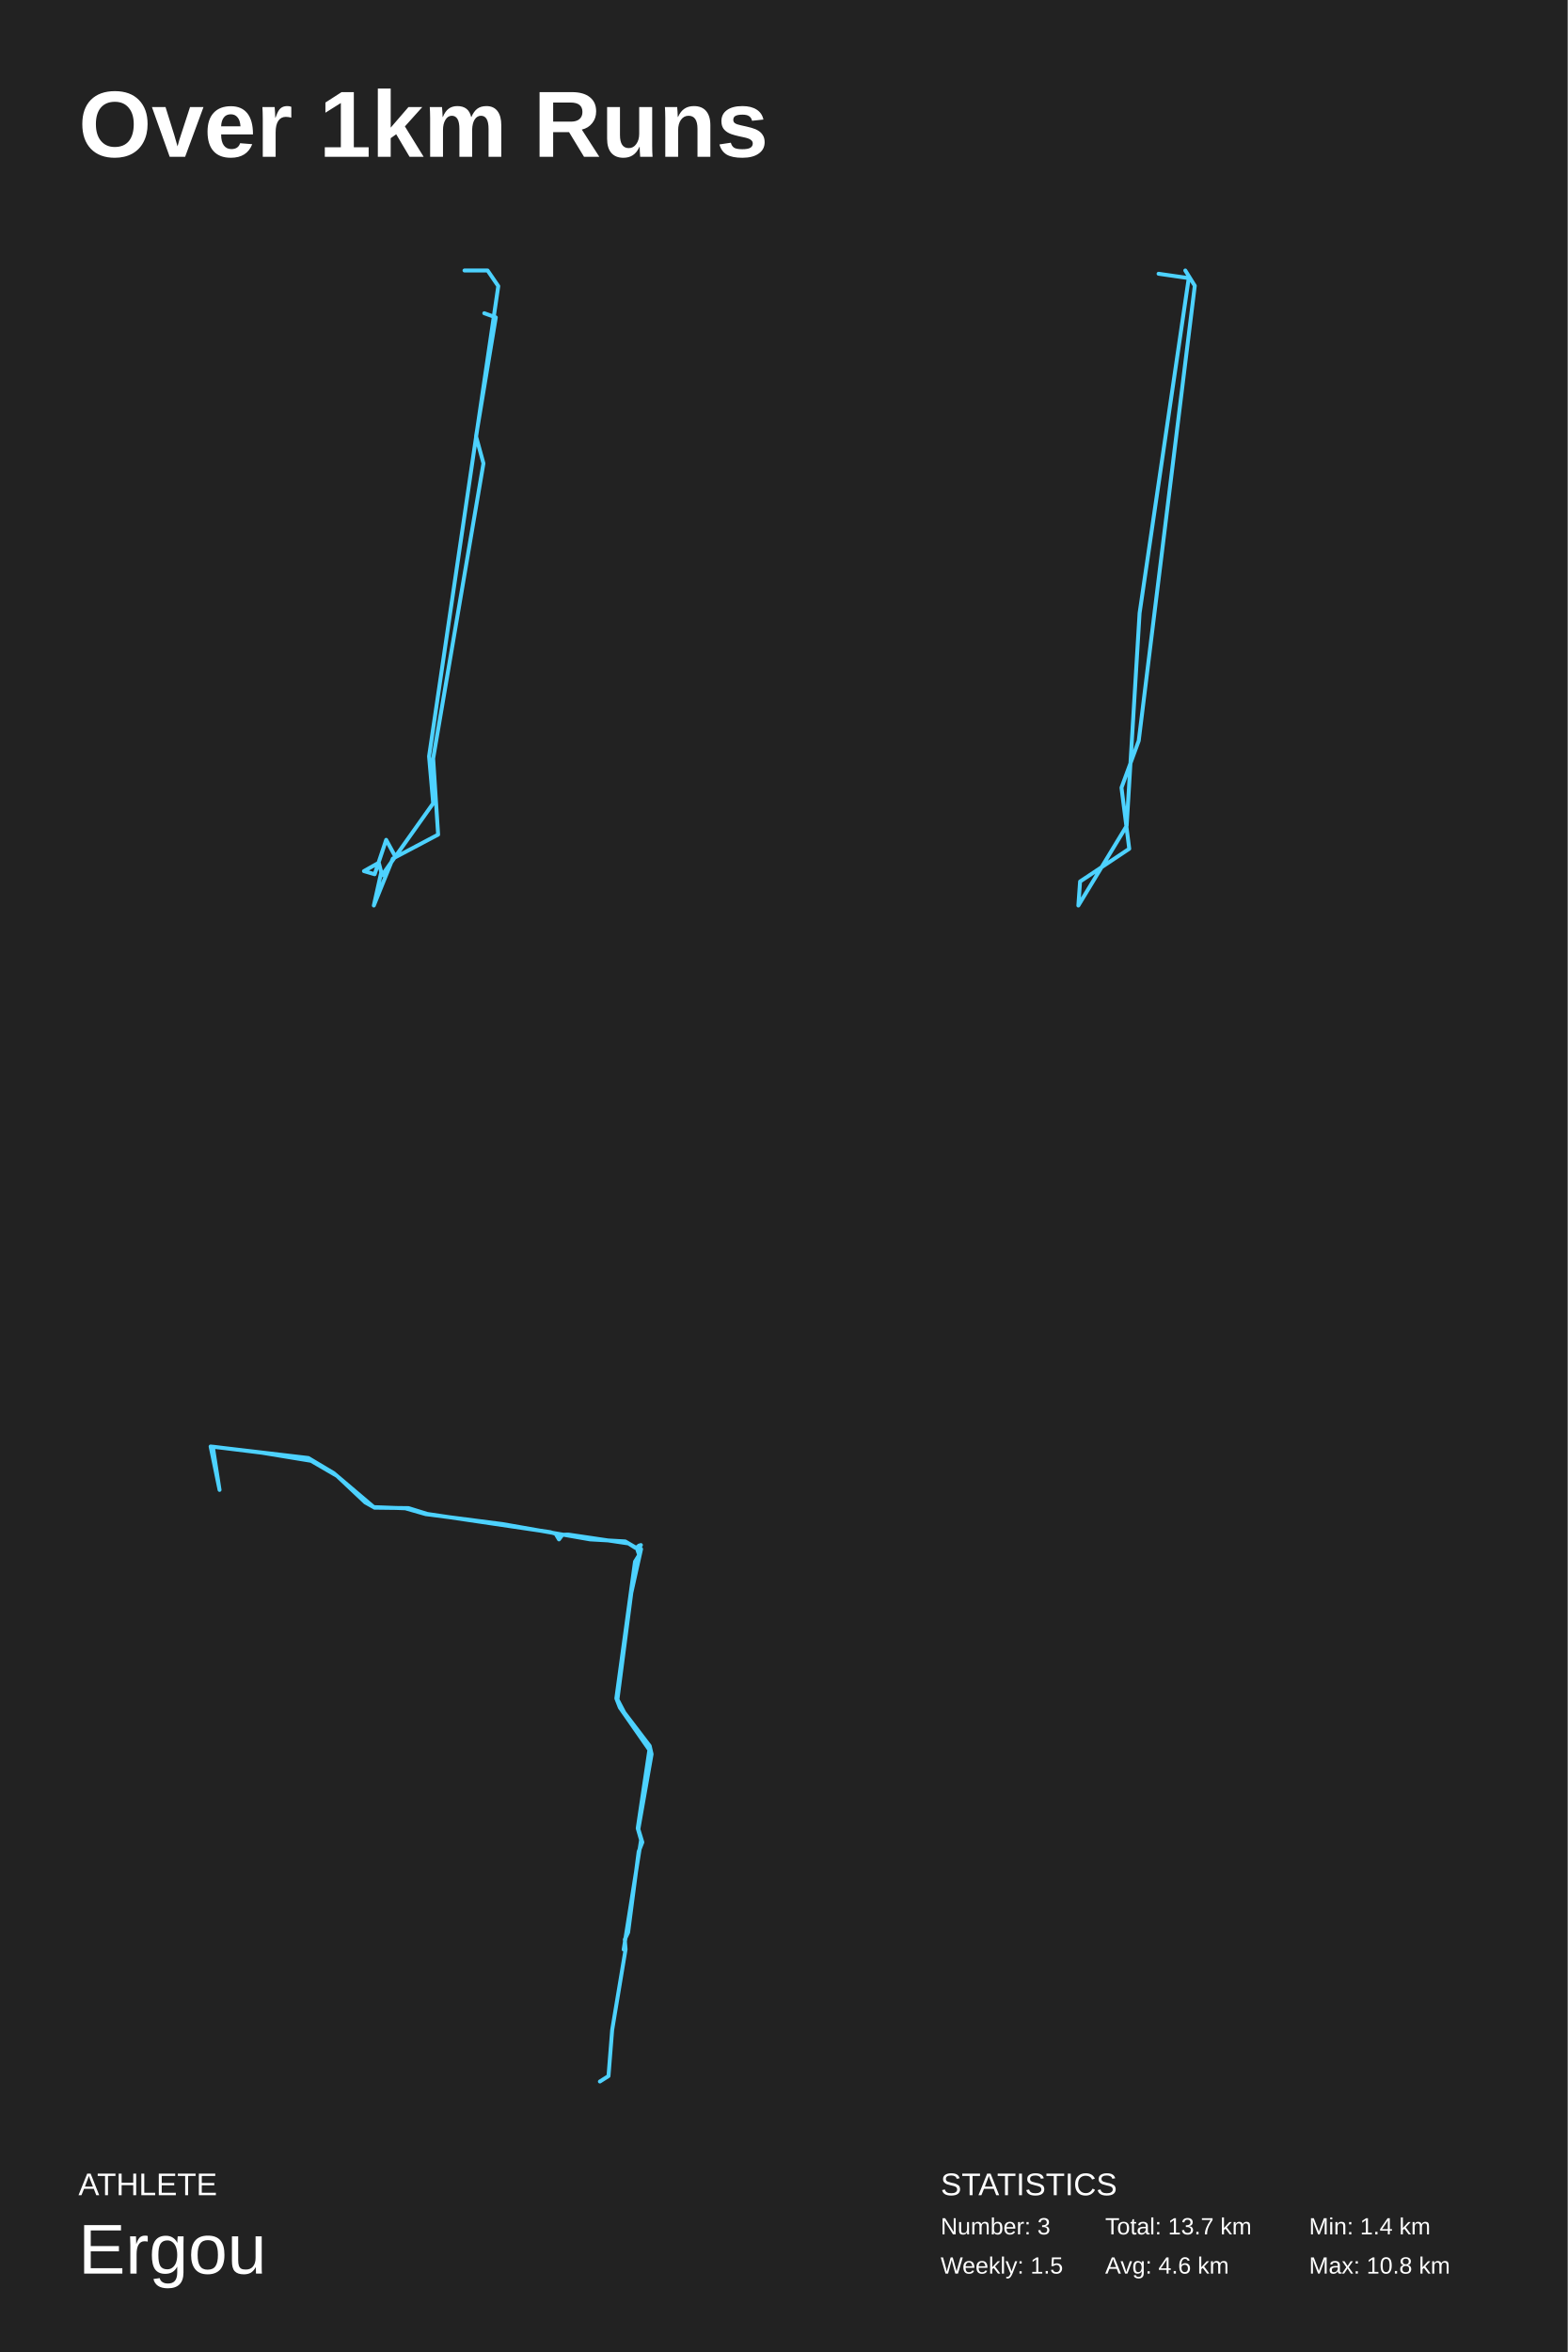
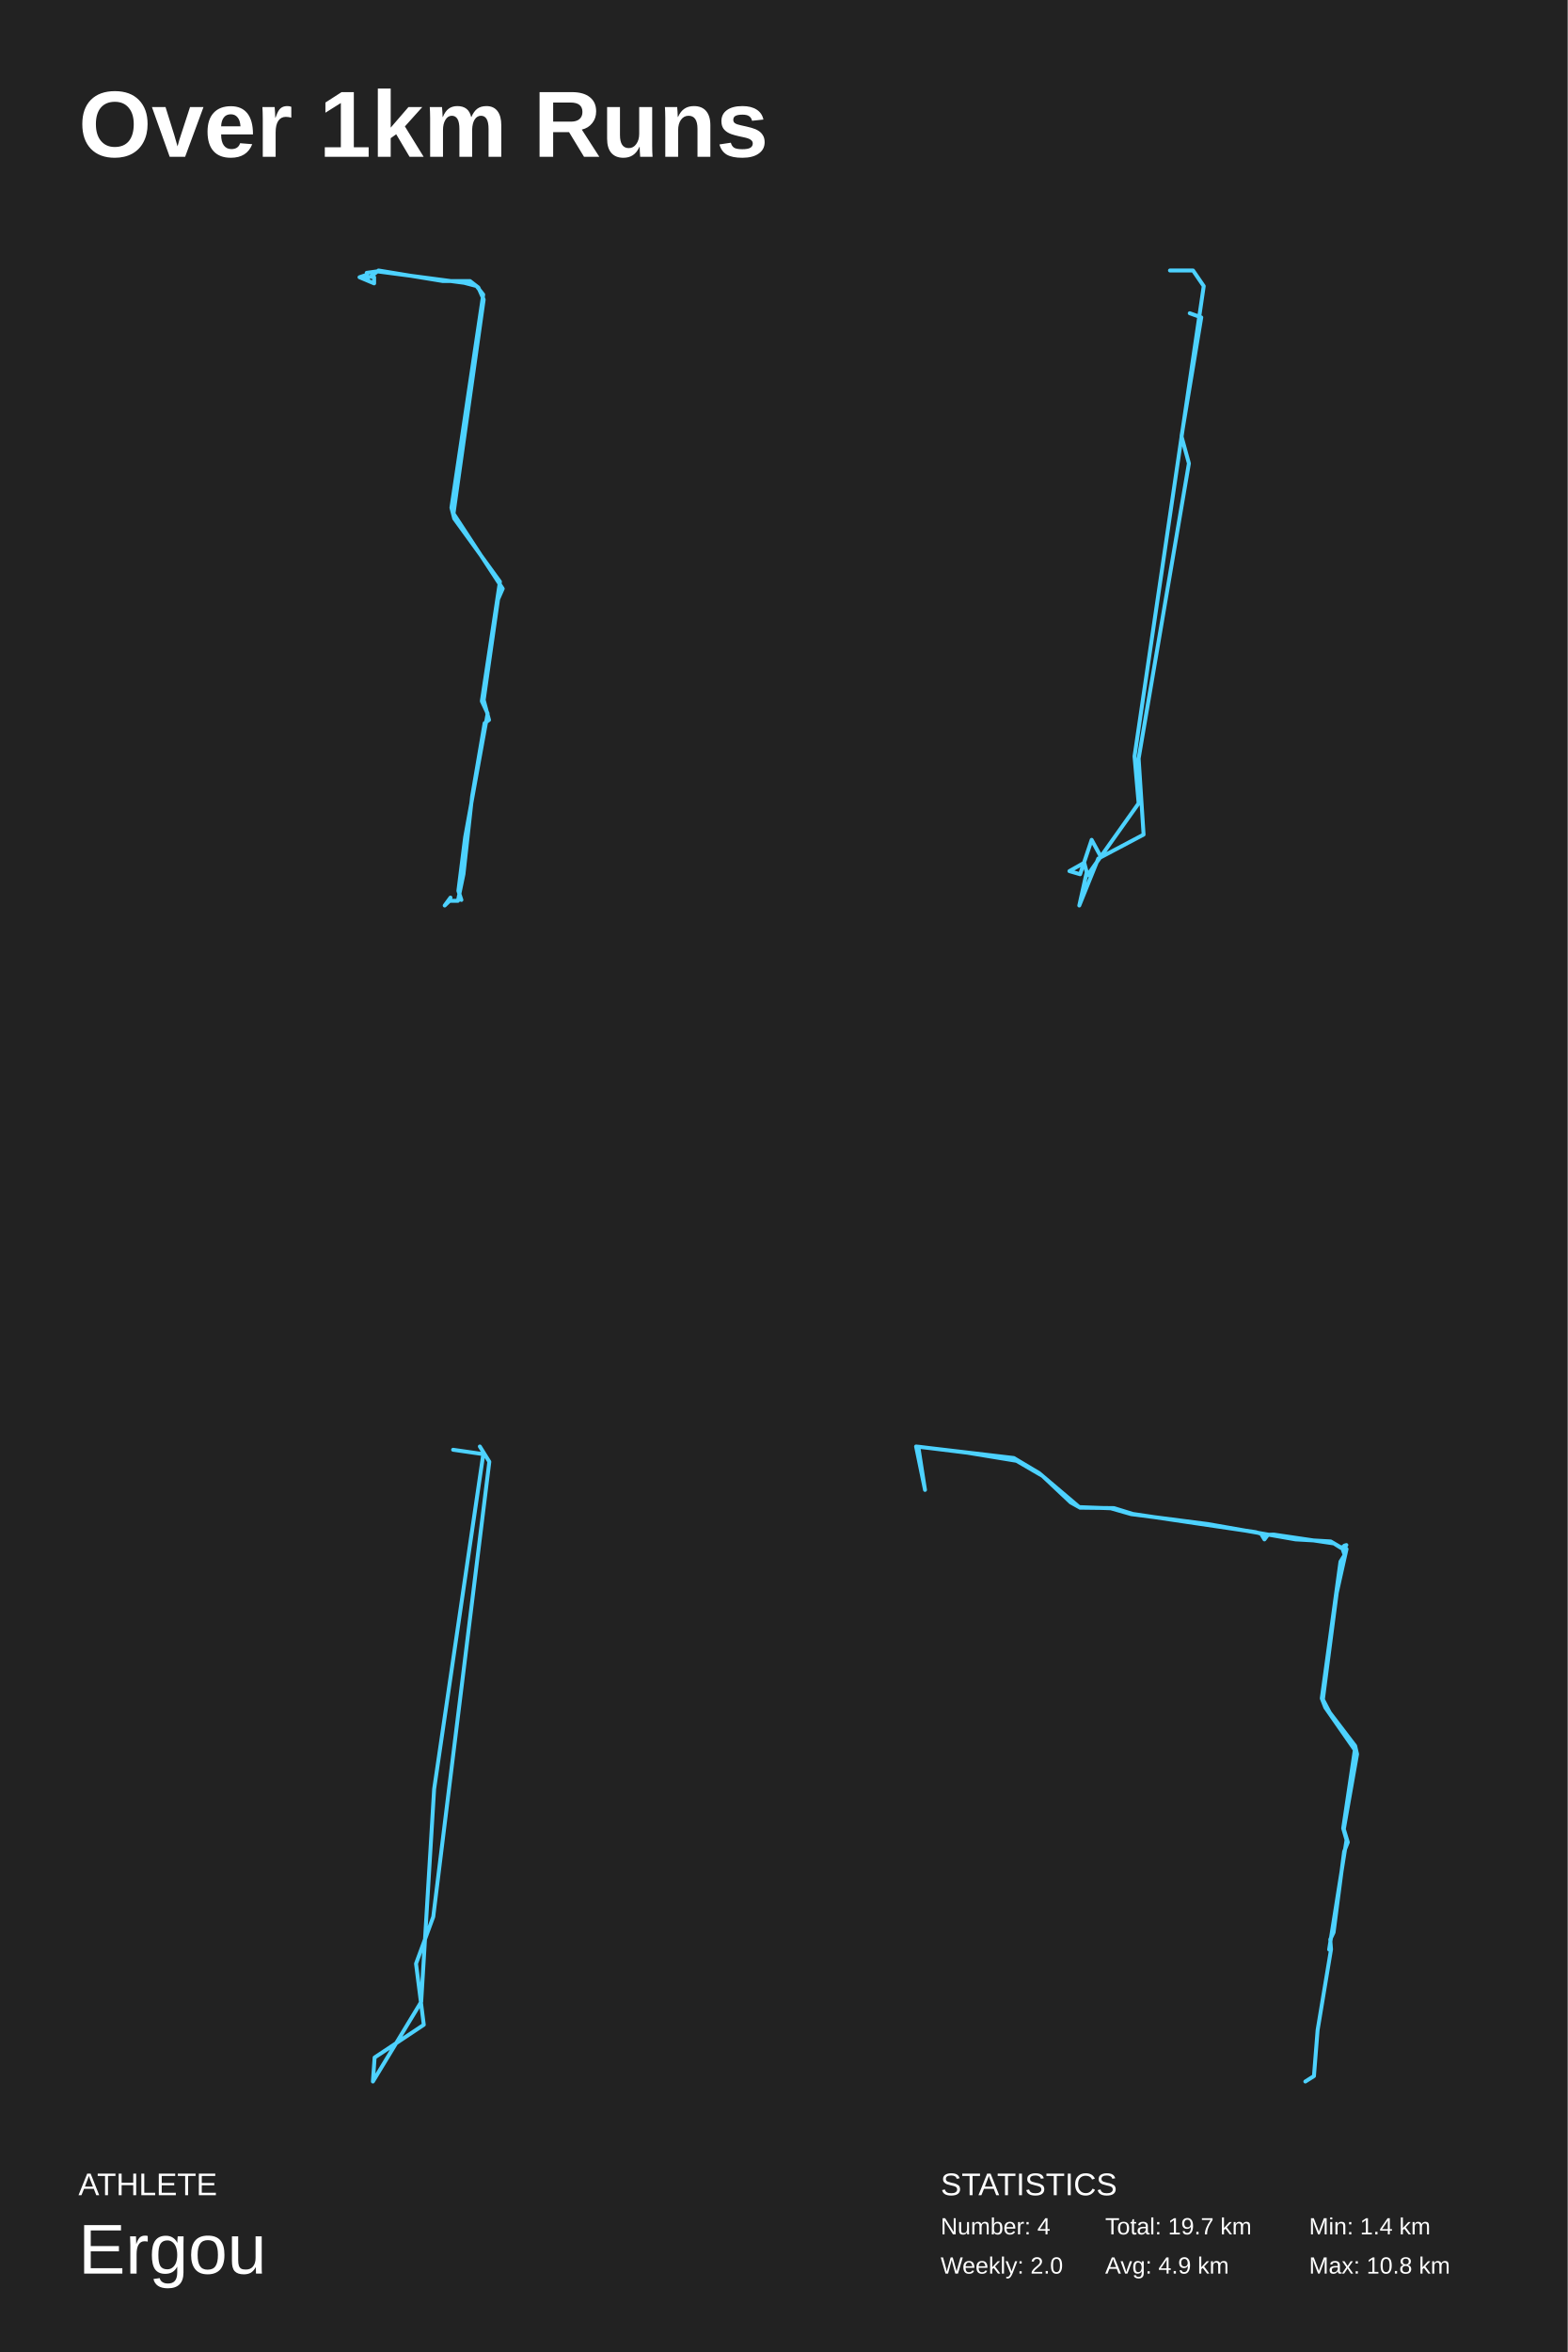
<svg xmlns="http://www.w3.org/2000/svg" baseProfile="full" height="300mm" version="1.1" viewBox="0,0,200,300" width="200mm">
  <defs />
  <rect fill="#222222" height="300" width="200" x="0" y="0" />
  <text fill="#FFFFFF" style="font-size:12px; font-family:Arial; font-weight:bold;" x="10" y="20">Over 1km Runs</text>
  <text fill="#FFFFFF" style="font-size:4px; font-family:Arial" x="10" y="280">ATHLETE</text>
  <text fill="#FFFFFF" style="font-size:9px; font-family:Arial" x="10" y="290">Ergou</text>
  <text fill="#FFFFFF" style="font-size:4px; font-family:Arial" x="120" y="280">STATISTICS</text>
-   <text fill="#FFFFFF" style="font-size:3px; font-family:Arial" x="120" y="285">Number: 3</text>
-   <text fill="#FFFFFF" style="font-size:3px; font-family:Arial" x="120" y="290">Weekly: 1.5</text>
-   <text fill="#FFFFFF" style="font-size:3px; font-family:Arial" x="141" y="285">Total: 13.7 km</text>
-   <text fill="#FFFFFF" style="font-size:3px; font-family:Arial" x="141" y="290">Avg: 4.6 km</text>
+   <text fill="#FFFFFF" style="font-size:3px; font-family:Arial" x="120" y="285">Number: 4</text>
+   <text fill="#FFFFFF" style="font-size:3px; font-family:Arial" x="120" y="290">Weekly: 2.0</text>
+   <text fill="#FFFFFF" style="font-size:3px; font-family:Arial" x="141" y="285">Total: 19.7 km</text>
+   <text fill="#FFFFFF" style="font-size:3px; font-family:Arial" x="141" y="290">Avg: 4.9 km</text>
  <text fill="#FFFFFF" style="font-size:3px; font-family:Arial" x="167" y="285">Min: 1.4 km</text>
  <text fill="#FFFFFF" style="font-size:3px; font-family:Arial" x="167" y="290">Max: 10.8 km</text>
-   <polyline fill="none" points="61.782,39.953 63.254,40.485 60.731,55.647 61.677,59.105 55.263,96.746 55.894,106.455 50.111,109.515 47.692,115.5 48.639,111.244 48.323,110.047 46.431,111.111 47.797,111.51 49.269,107.12 50.426,109.249 48.744,111.643 55.263,102.465 54.737,96.48 63.569,36.495 62.203,34.5 59.258,34.5" stroke="#4dd2ff" stroke-linecap="round" stroke-linejoin="round" stroke-width="0.5" />
-   <polyline fill="none" points="151.216,34.5 152.427,36.448 145.275,94.484 143.075,100.469 144.065,108.263 137.793,112.438 137.573,115.5 143.735,105.34 145.385,78.2 151.657,35.474 147.806,34.918" stroke="#4dd2ff" stroke-linecap="round" stroke-linejoin="round" stroke-width="0.5" />
-   <polyline fill="none" points="79.565,248.668 81.786,234.699 81.358,233.204 82.846,223.205 79.076,217.793 78.627,216.633 81.012,199.187 81.541,198.337 81.256,197.487 79.769,196.61 75.286,196.353 64.098,194.394 54.317,193.132 51.709,192.385 47.654,192.23 46.594,191.637 43.008,188.262 39.686,186.329 33.431,185.299 27.154,184.526 28.01,190.04 26.869,184.5 39.34,185.969 42.58,187.901 47.776,192.307 52.117,192.359 54.521,193.106 70.191,195.425 70.884,195.631 71.312,196.353 71.76,195.76 72.494,195.734 80.176,196.868 81.073,197.435 81.766,197.074 81.501,197.152 81.786,197.59 80.543,203.156 78.77,216.762 79.646,218.437 82.886,222.689 83.131,223.746 81.44,233.307 81.949,234.982 81.48,236.168 80.135,246.478 79.707,247.38 79.809,248.643 78.098,258.927 77.629,264.804 76.529,265.5" stroke="#4dd2ff" stroke-linecap="round" stroke-linejoin="round" stroke-width="0.5" />
+   <polyline fill="none" points="58.509,114.564 58.864,114.788 58.479,113.627 59.338,106.811 62.21,91.007 61.47,89.434 63.779,74.192 57.946,66.141 57.591,64.755 61.647,37.57 60.789,36.484 59.219,36.073 48.116,34.612 46.783,34.8 46.961,35.698 46.754,35.062 45.865,35.361 47.731,36.147 47.731,35.361 47.287,35.286 48.293,34.5 56.495,35.848 59.96,35.848 61.026,36.672 61.707,38.207 57.857,65.504 64.135,75.091 63.542,76.439 61.707,89.284 62.388,91.83 61.825,92.242 60.226,101.605 59.131,111.493 58.42,114.901 57.354,114.901 56.732,115.5 57.472,114.489" stroke="#4dd2ff" stroke-linecap="round" stroke-linejoin="round" stroke-width="0.5" />
+   <polyline fill="none" points="151.782,39.953 153.254,40.485 150.731,55.647 151.677,59.105 145.263,96.746 145.894,106.455 140.111,109.515 137.692,115.5 138.639,111.244 138.323,110.047 136.431,111.111 137.797,111.51 139.269,107.12 140.426,109.249 138.744,111.643 145.263,102.465 144.737,96.48 153.569,36.495 152.203,34.5 149.258,34.5" stroke="#4dd2ff" stroke-linecap="round" stroke-linejoin="round" stroke-width="0.5" />
+   <polyline fill="none" points="61.216,184.5 62.427,186.448 55.275,244.484 53.075,250.469 54.065,258.263 47.793,262.438 47.573,265.5 53.735,255.34 55.385,228.2 61.657,185.474 57.806,184.918" stroke="#4dd2ff" stroke-linecap="round" stroke-linejoin="round" stroke-width="0.5" />
+   <polyline fill="none" points="169.565,248.668 171.786,234.699 171.358,233.204 172.846,223.205 169.076,217.793 168.627,216.633 171.012,199.187 171.541,198.337 171.256,197.487 169.769,196.61 165.286,196.353 154.098,194.394 144.317,193.132 141.709,192.385 137.654,192.23 136.594,191.637 133.008,188.262 129.686,186.329 123.431,185.299 117.154,184.526 118.01,190.04 116.869,184.5 129.34,185.969 132.58,187.901 137.776,192.307 142.117,192.359 144.521,193.106 160.191,195.425 160.884,195.631 161.312,196.353 161.76,195.76 162.494,195.734 170.176,196.868 171.073,197.435 171.766,197.074 171.501,197.152 171.786,197.59 170.543,203.156 168.77,216.762 169.646,218.437 172.886,222.689 173.131,223.746 171.44,233.307 171.949,234.982 171.48,236.168 170.135,246.478 169.707,247.38 169.809,248.643 168.098,258.927 167.629,264.804 166.529,265.5" stroke="#4dd2ff" stroke-linecap="round" stroke-linejoin="round" stroke-width="0.5" />
</svg>
